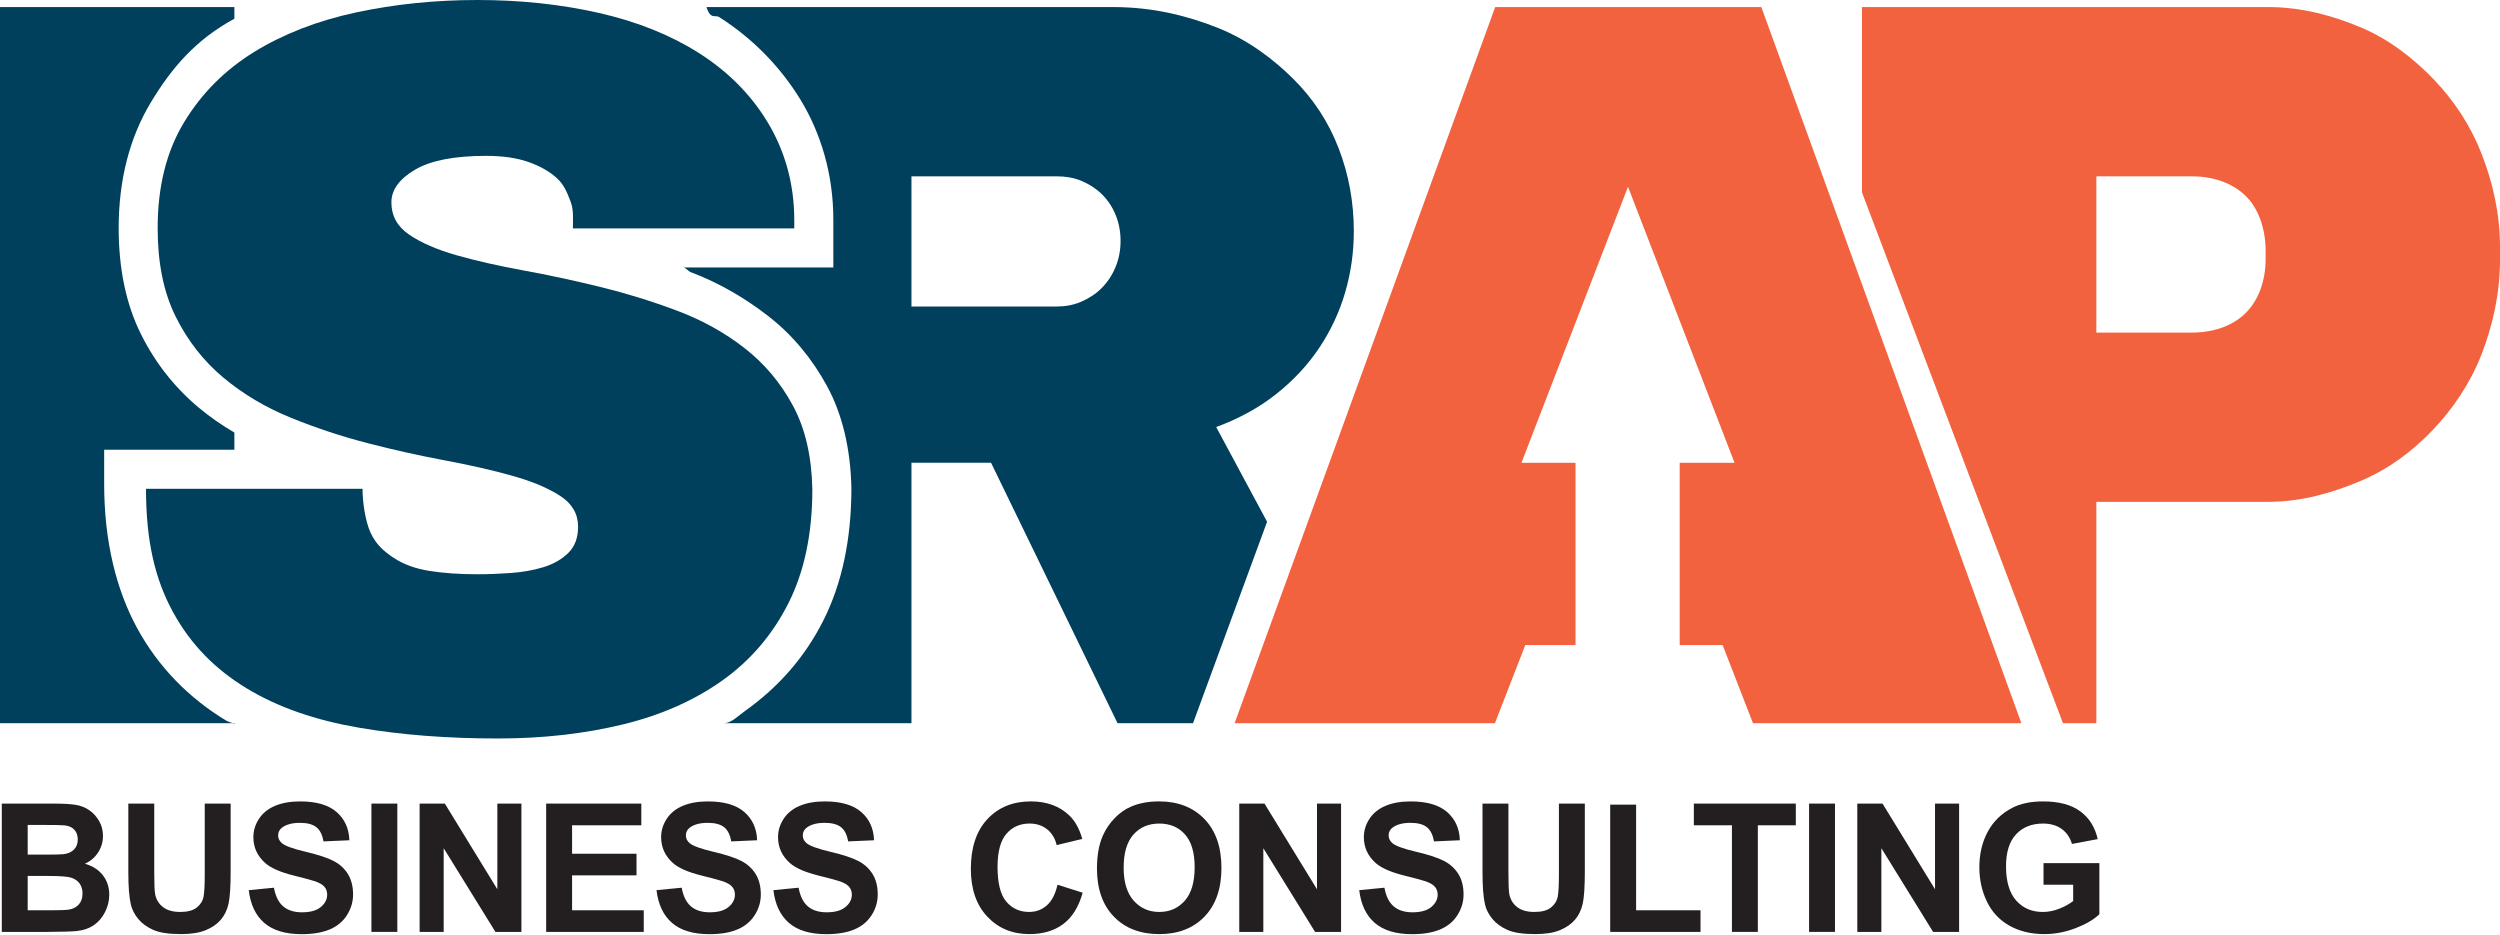
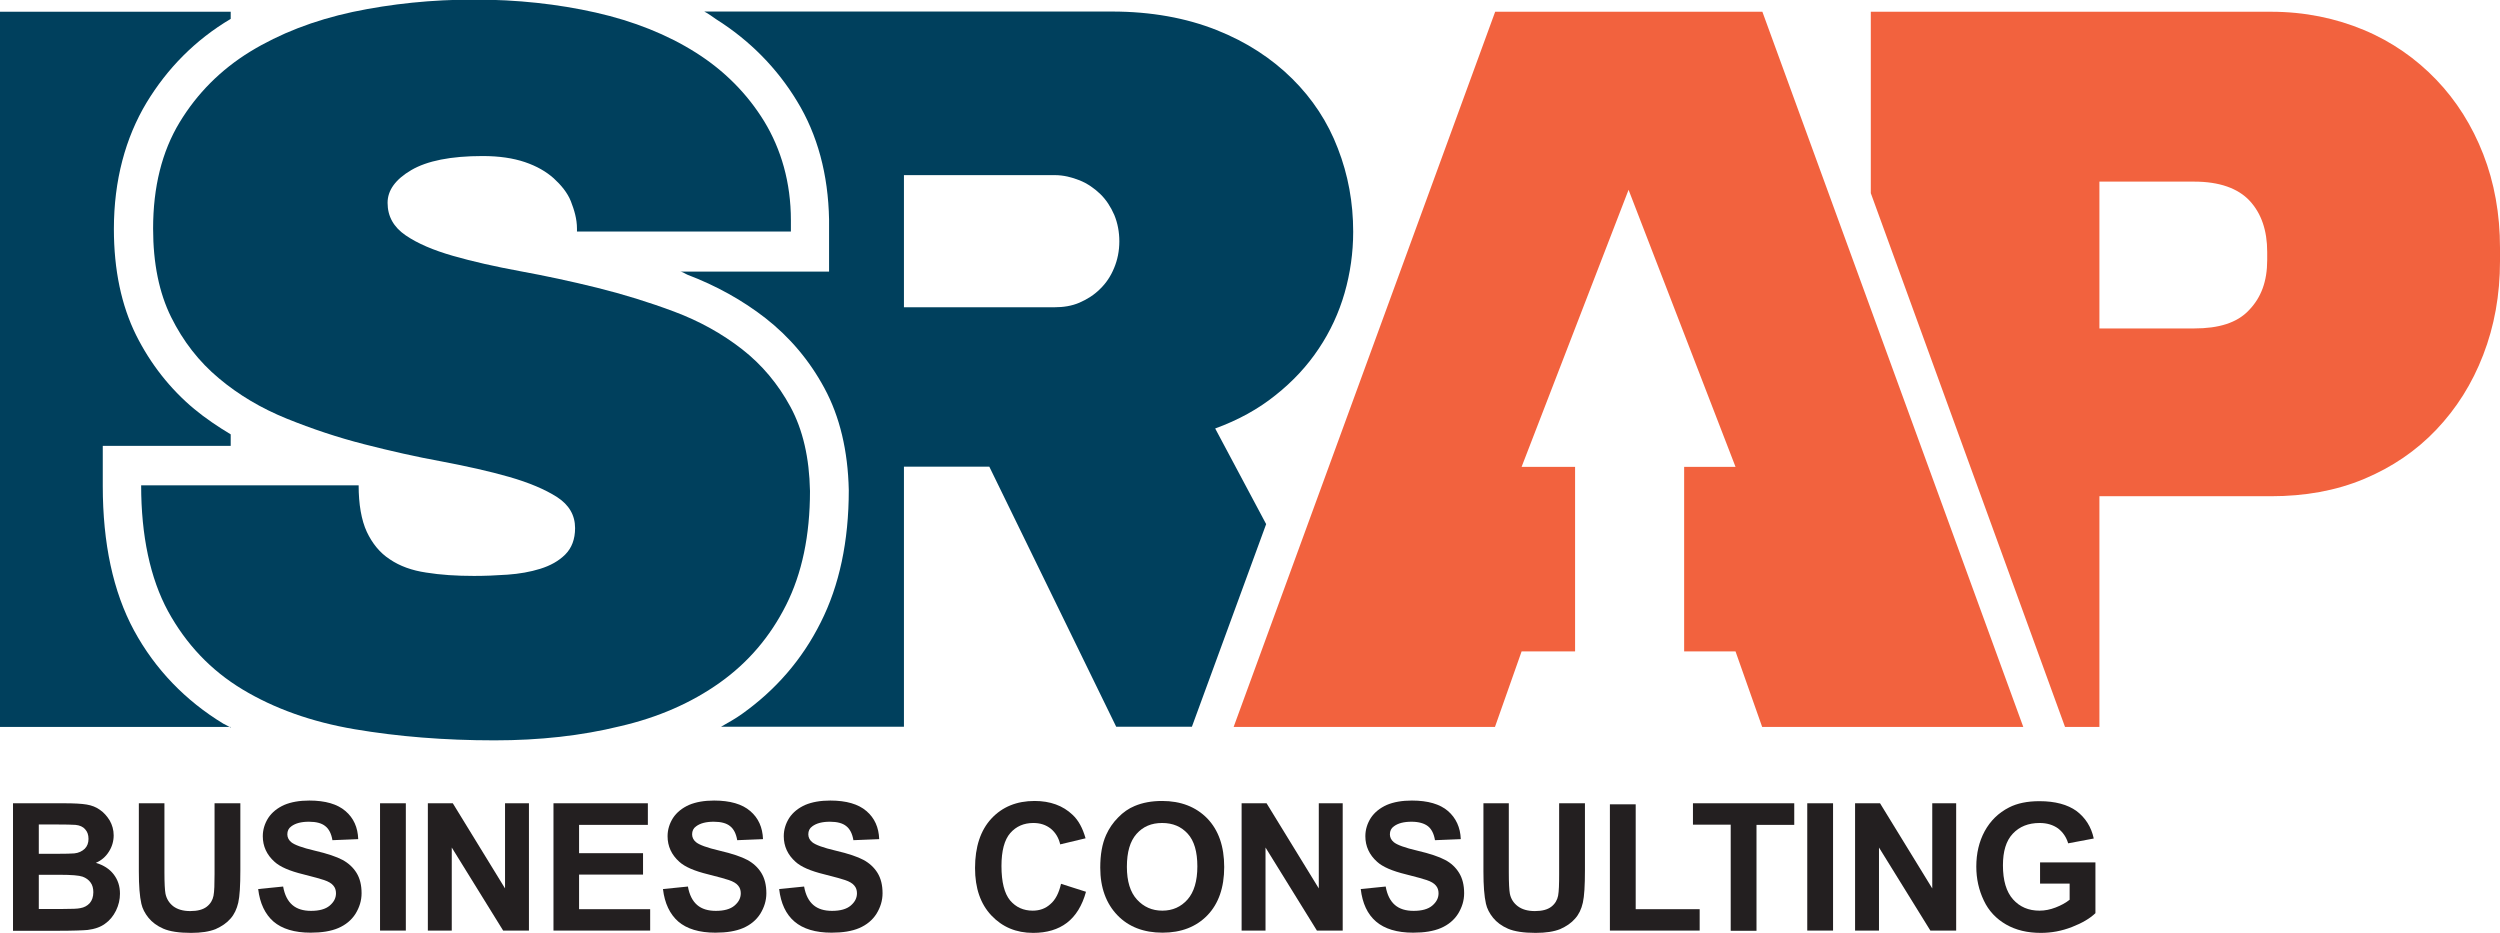
- <svg xmlns="http://www.w3.org/2000/svg" version="1.1" id="Layer_1" x="0px" y="0px" viewBox="0 0 192 71.745" style="enable-background:new 0 0 192 71.745;" xml:space="preserve">
+ <svg xmlns="http://www.w3.org/2000/svg" version="1.1" id="Layer_1" x="0px" y="0px" viewBox="0 0 1192 444.8" style="enable-background:new 0 0 1192 444.8;" xml:space="preserve">
+   <style type="text/css">
+ 	.st0{fill:#F2623E;}
+ 	.st1{fill:#00405D;}
+ 	.st2{fill:#231F20;}
+ </style>
  <g>
    <g>
-       <path style="fill:#231F20;" d="M0.138,61.716h3.939c0.78,0,1.361,0.032,1.745,0.097c0.383,0.065,0.726,0.201,1.028,0.407    c0.303,0.206,0.555,0.481,0.756,0.824s0.303,0.727,0.303,1.153c0,0.461-0.125,0.885-0.374,1.271    c-0.249,0.385-0.586,0.674-1.012,0.867c0.601,0.175,1.063,0.473,1.385,0.894c0.322,0.421,0.484,0.917,0.484,1.486    c0,0.448-0.104,0.884-0.313,1.308c-0.208,0.423-0.493,0.762-0.854,1.015c-0.361,0.253-0.806,0.409-1.334,0.467    c-0.332,0.036-1.131,0.059-2.4,0.067H0.138V61.716z M2.127,63.356v2.279h1.304c0.775,0,1.257-0.011,1.445-0.034    c0.341-0.04,0.608-0.158,0.804-0.353c0.195-0.195,0.292-0.452,0.292-0.77c0-0.305-0.084-0.552-0.252-0.743    s-0.418-0.306-0.75-0.346c-0.197-0.022-0.764-0.034-1.701-0.034H2.127z M2.127,67.275v2.635H3.97c0.717,0,1.172-0.02,1.365-0.061    c0.295-0.054,0.537-0.185,0.723-0.393c0.186-0.208,0.279-0.487,0.279-0.837c0-0.296-0.072-0.547-0.215-0.753    c-0.143-0.206-0.351-0.356-0.622-0.45c-0.271-0.094-0.859-0.142-1.765-0.142H2.127z" />
-       <path style="fill:#231F20;" d="M9.856,61.716h1.99v5.337c0,0.847,0.024,1.396,0.074,1.647c0.085,0.403,0.288,0.727,0.608,0.972    c0.321,0.244,0.759,0.366,1.314,0.366c0.565,0,0.99-0.115,1.277-0.346c0.287-0.231,0.459-0.514,0.518-0.851    c0.058-0.336,0.087-0.894,0.087-1.674v-5.452h1.99v5.176c0,1.183-0.054,2.019-0.161,2.507c-0.107,0.489-0.306,0.901-0.595,1.237    c-0.289,0.336-0.675,0.604-1.16,0.804c-0.484,0.199-1.116,0.299-1.896,0.299c-0.941,0-1.655-0.108-2.141-0.326    c-0.486-0.217-0.871-0.5-1.153-0.847s-0.468-0.711-0.558-1.093c-0.13-0.564-0.195-1.398-0.195-2.5V61.716z" />
-       <path style="fill:#231F20;" d="M19.104,68.364l1.936-0.188c0.116,0.65,0.353,1.127,0.709,1.432    c0.356,0.305,0.837,0.457,1.442,0.457c0.641,0,1.124-0.135,1.448-0.407c0.325-0.271,0.488-0.588,0.488-0.951    c0-0.233-0.068-0.431-0.205-0.595s-0.375-0.306-0.716-0.427c-0.233-0.081-0.764-0.224-1.593-0.43    c-1.067-0.264-1.815-0.589-2.246-0.975c-0.605-0.542-0.908-1.204-0.908-1.983c0-0.501,0.143-0.971,0.427-1.408    c0.284-0.437,0.694-0.77,1.23-0.998c0.536-0.229,1.182-0.343,1.939-0.343c1.237,0,2.168,0.271,2.793,0.813    c0.625,0.542,0.953,1.266,0.985,2.171l-1.99,0.087c-0.085-0.506-0.268-0.871-0.548-1.092c-0.28-0.222-0.7-0.333-1.26-0.333    c-0.578,0-1.031,0.119-1.358,0.356c-0.211,0.152-0.316,0.356-0.316,0.612c0,0.233,0.099,0.433,0.296,0.598    c0.25,0.211,0.86,0.43,1.828,0.659c0.968,0.229,1.684,0.465,2.148,0.709s0.827,0.578,1.089,1.001    c0.262,0.424,0.394,0.947,0.394,1.57c0,0.565-0.157,1.094-0.471,1.586c-0.313,0.493-0.757,0.859-1.331,1.099    s-1.289,0.36-2.145,0.36c-1.246,0-2.203-0.288-2.871-0.864C19.632,70.306,19.233,69.466,19.104,68.364z" />
-       <path style="fill:#231F20;" d="M28.525,71.57v-9.855h1.99v9.855H28.525z" />
-       <path style="fill:#231F20;" d="M32.227,71.57v-9.855h1.936l4.033,6.581v-6.581h1.849v9.855h-1.997l-3.973-6.427v6.427H32.227z" />
-       <path style="fill:#231F20;" d="M41.945,71.57v-9.855h7.308v1.667h-5.317v2.185h4.948v1.661h-4.948v2.682h5.505v1.661H41.945z" />
-       <path style="fill:#231F20;" d="M50.419,68.364l1.936-0.188c0.116,0.65,0.353,1.127,0.709,1.432    c0.356,0.305,0.837,0.457,1.442,0.457c0.641,0,1.124-0.135,1.448-0.407c0.325-0.271,0.488-0.588,0.488-0.951    c0-0.233-0.068-0.431-0.205-0.595s-0.375-0.306-0.716-0.427c-0.233-0.081-0.764-0.224-1.593-0.43    c-1.067-0.264-1.815-0.589-2.246-0.975c-0.605-0.542-0.908-1.204-0.908-1.983c0-0.501,0.143-0.971,0.427-1.408    c0.284-0.437,0.694-0.77,1.23-0.998c0.536-0.229,1.182-0.343,1.939-0.343c1.237,0,2.168,0.271,2.793,0.813    c0.625,0.542,0.953,1.266,0.985,2.171l-1.99,0.087c-0.085-0.506-0.268-0.871-0.548-1.092c-0.28-0.222-0.7-0.333-1.26-0.333    c-0.578,0-1.031,0.119-1.358,0.356c-0.211,0.152-0.316,0.356-0.316,0.612c0,0.233,0.099,0.433,0.296,0.598    c0.25,0.211,0.86,0.43,1.828,0.659c0.968,0.229,1.684,0.465,2.148,0.709s0.827,0.578,1.089,1.001    c0.262,0.424,0.394,0.947,0.394,1.57c0,0.565-0.157,1.094-0.471,1.586c-0.313,0.493-0.757,0.859-1.331,1.099    s-1.289,0.36-2.145,0.36c-1.246,0-2.203-0.288-2.871-0.864C50.948,70.306,50.549,69.466,50.419,68.364z" />
-       <path style="fill:#231F20;" d="M59.398,68.364l1.936-0.188c0.116,0.65,0.353,1.127,0.709,1.432    c0.356,0.305,0.837,0.457,1.442,0.457c0.641,0,1.124-0.135,1.448-0.407c0.325-0.271,0.488-0.588,0.488-0.951    c0-0.233-0.068-0.431-0.205-0.595s-0.375-0.306-0.716-0.427c-0.233-0.081-0.764-0.224-1.593-0.43    c-1.067-0.264-1.815-0.589-2.246-0.975c-0.605-0.542-0.908-1.204-0.908-1.983c0-0.501,0.143-0.971,0.427-1.408    c0.284-0.437,0.694-0.77,1.23-0.998c0.536-0.229,1.182-0.343,1.939-0.343c1.237,0,2.168,0.271,2.793,0.813    c0.625,0.542,0.953,1.266,0.985,2.171l-1.99,0.087c-0.085-0.506-0.268-0.871-0.548-1.092c-0.28-0.222-0.7-0.333-1.26-0.333    c-0.578,0-1.031,0.119-1.358,0.356c-0.211,0.152-0.316,0.356-0.316,0.612c0,0.233,0.099,0.433,0.296,0.598    c0.25,0.211,0.86,0.43,1.828,0.659c0.968,0.229,1.684,0.465,2.148,0.709s0.827,0.578,1.089,1.001    c0.262,0.424,0.394,0.947,0.394,1.57c0,0.565-0.157,1.094-0.471,1.586c-0.313,0.493-0.757,0.859-1.331,1.099    s-1.289,0.36-2.145,0.36c-1.246,0-2.203-0.288-2.871-0.864C59.927,70.306,59.528,69.466,59.398,68.364z" />
-       <path style="fill:#231F20;" d="M81.217,67.947l1.93,0.612c-0.296,1.076-0.788,1.875-1.476,2.396    c-0.688,0.522-1.561,0.783-2.619,0.783c-1.309,0-2.384-0.447-3.227-1.341c-0.843-0.895-1.264-2.117-1.264-3.667    c0-1.64,0.424-2.914,1.271-3.822c0.847-0.907,1.96-1.361,3.341-1.361c1.206,0,2.185,0.356,2.938,1.069    c0.448,0.421,0.784,1.026,1.008,1.815l-1.97,0.47c-0.117-0.511-0.36-0.914-0.729-1.21c-0.37-0.295-0.819-0.443-1.348-0.443    c-0.731,0-1.324,0.262-1.778,0.786c-0.455,0.524-0.682,1.374-0.682,2.548c0,1.246,0.224,2.133,0.672,2.662    c0.448,0.529,1.031,0.793,1.748,0.793c0.529,0,0.984-0.168,1.365-0.504C80.778,69.197,81.052,68.669,81.217,67.947z" />
-       <path style="fill:#231F20;" d="M84.247,66.703c0-1.004,0.15-1.846,0.451-2.527c0.224-0.502,0.53-0.953,0.917-1.352    s0.813-0.694,1.274-0.887c0.614-0.26,1.322-0.39,2.125-0.39c1.452,0,2.614,0.451,3.485,1.352s1.308,2.153,1.308,3.758    c0,1.591-0.433,2.836-1.297,3.734c-0.865,0.898-2.021,1.348-3.469,1.348c-1.466,0-2.631-0.447-3.496-1.341    C84.679,69.503,84.247,68.272,84.247,66.703z M86.297,66.636c0,1.116,0.258,1.962,0.773,2.538    c0.515,0.576,1.169,0.864,1.963,0.864c0.793,0,1.444-0.286,1.953-0.857c0.509-0.572,0.763-1.429,0.763-2.572    c0-1.129-0.248-1.972-0.743-2.527c-0.496-0.556-1.153-0.833-1.973-0.833s-1.481,0.281-1.983,0.843    C86.548,64.654,86.297,65.503,86.297,66.636z" />
-       <path style="fill:#231F20;" d="M95.175,71.57v-9.855h1.937l4.033,6.581v-6.581h1.849v9.855h-1.997l-3.973-6.427v6.427H95.175z" />
-       <path style="fill:#231F20;" d="M104.389,68.364l1.936-0.188c0.116,0.65,0.354,1.127,0.709,1.432    c0.356,0.305,0.837,0.457,1.442,0.457c0.641,0,1.124-0.135,1.448-0.407c0.325-0.271,0.488-0.588,0.488-0.951    c0-0.233-0.068-0.431-0.205-0.595s-0.376-0.306-0.717-0.427c-0.232-0.081-0.764-0.224-1.593-0.43    c-1.066-0.264-1.815-0.589-2.245-0.975c-0.605-0.542-0.908-1.204-0.908-1.983c0-0.501,0.143-0.971,0.428-1.408    c0.284-0.437,0.694-0.77,1.229-0.998c0.536-0.229,1.183-0.343,1.939-0.343c1.237,0,2.168,0.271,2.794,0.813    c0.625,0.542,0.953,1.266,0.984,2.171l-1.99,0.087c-0.085-0.506-0.268-0.871-0.548-1.092c-0.279-0.222-0.7-0.333-1.26-0.333    c-0.578,0-1.031,0.119-1.358,0.356c-0.211,0.152-0.315,0.356-0.315,0.612c0,0.233,0.099,0.433,0.296,0.598    c0.25,0.211,0.86,0.43,1.828,0.659c0.968,0.229,1.684,0.465,2.147,0.709s0.827,0.578,1.089,1.001    c0.263,0.424,0.394,0.947,0.394,1.57c0,0.565-0.157,1.094-0.471,1.586c-0.313,0.493-0.757,0.859-1.331,1.099    c-0.573,0.24-1.288,0.36-2.145,0.36c-1.246,0-2.202-0.288-2.87-0.864S104.519,69.466,104.389,68.364z" />
-       <path style="fill:#231F20;" d="M113.858,61.716h1.989v5.337c0,0.847,0.024,1.396,0.074,1.647c0.085,0.403,0.288,0.727,0.608,0.972    c0.32,0.244,0.759,0.366,1.314,0.366c0.564,0,0.99-0.115,1.277-0.346c0.286-0.231,0.459-0.514,0.518-0.851    c0.058-0.336,0.087-0.894,0.087-1.674v-5.452h1.99v5.176c0,1.183-0.054,2.019-0.161,2.507c-0.107,0.489-0.307,0.901-0.596,1.237    c-0.289,0.336-0.675,0.604-1.159,0.804c-0.484,0.199-1.116,0.299-1.896,0.299c-0.941,0-1.655-0.108-2.142-0.326    c-0.486-0.217-0.87-0.5-1.152-0.847s-0.469-0.711-0.559-1.093c-0.13-0.564-0.194-1.398-0.194-2.5V61.716z" />
-       <path style="fill:#231F20;" d="M123.663,71.57v-9.774h1.99v8.114h4.947v1.661H123.663z" />
-       <path style="fill:#231F20;" d="M133.012,71.57v-8.188h-2.924v-1.667h7.831v1.667h-2.917v8.188H133.012z" />
-       <path style="fill:#231F20;" d="M138.937,71.57v-9.855h1.99v9.855H138.937z" />
-       <path style="fill:#231F20;" d="M142.64,71.57v-9.855h1.937l4.033,6.581v-6.581h1.849v9.855h-1.997l-3.973-6.427v6.427H142.64z" />
-       <path style="fill:#231F20;" d="M156.942,67.947v-1.66h4.289v3.926c-0.417,0.403-1.021,0.759-1.813,1.065    c-0.791,0.307-1.592,0.46-2.403,0.46c-1.03,0-1.929-0.216-2.695-0.648c-0.767-0.433-1.342-1.051-1.728-1.855    c-0.386-0.805-0.578-1.68-0.578-2.625c0-1.026,0.215-1.938,0.646-2.736c0.43-0.798,1.06-1.409,1.889-1.835    c0.632-0.327,1.419-0.491,2.359-0.491c1.224,0,2.18,0.257,2.867,0.77c0.688,0.513,1.131,1.222,1.328,2.127l-1.977,0.37    c-0.139-0.484-0.4-0.866-0.783-1.146c-0.383-0.28-0.861-0.42-1.436-0.42c-0.869,0-1.561,0.275-2.073,0.827    c-0.514,0.551-0.771,1.369-0.771,2.454c0,1.17,0.261,2.047,0.78,2.632c0.52,0.585,1.201,0.877,2.044,0.877    c0.416,0,0.834-0.082,1.253-0.246c0.42-0.163,0.779-0.362,1.079-0.595v-1.25H156.942z" />
+       <path class="st0" d="M1184,73.5c-5.3-13.6-12.8-25.5-22.4-35.5c-9.6-10-21.1-18.1-34.5-23.7c-13.4-5.6-28.2-8.7-44.3-8.7H892v86.5    l92.6,254.5h16.4v-110h81.8c16.1,0,30.9-2.6,44.3-8.2c13.4-5.6,24.9-13.4,34.5-23.5c9.6-10.1,17.1-21.9,22.4-35.7    c5.3-13.7,8-28.6,8-44.7v-6.3C1192,102,1189.3,87.1,1184,73.5z M1081,124c0,10.2-2.9,17.9-8.7,23.9c-5.7,6.1-14.5,8.7-26.1,8.7    H1001v-70h45.3c11.9,0,20.8,3.2,26.3,9.1c5.6,6,8.4,14.2,8.4,24.4V124z" />
+       <path class="st1" d="M579.4,204.3c11-4,20.6-9.3,28.8-15.9c8.2-6.5,15.1-13.9,20.6-22.2c5.5-8.2,9.6-17.1,12.3-26.5    c2.7-9.4,4.1-19.2,4.1-29.2c0-13.9-2.4-27.1-7.3-39.7c-4.8-12.6-12.1-23.7-21.8-33.3c-9.7-9.6-21.7-17.5-36.1-23.2    c-14.4-5.7-31-8.8-49.9-8.8H335.8c2,1,3.9,2.5,5.7,3.7c16,10.1,29,23.3,38.5,39c9.8,16,14.9,35,15.3,56.5l0,24.8h-71.1    c1.2,0,2.4,1,3.6,1.5c13.7,5.2,26.3,12.2,37.2,20.7c11.5,9,21,20.2,28.1,33.4c7.3,13.5,11.2,29.8,11.6,48.6    c0,24.4-4.5,45.5-13.4,63.1c-8.9,17.8-21.5,32.2-37.5,43.6c-3.2,2.3-6.5,4.1-10,6.1H431v-124h40.7l60.5,124h36.1l35.4-96.6    L579.4,204.3z M531.2,127.8c-1.6,3.9-3.8,7.2-6.7,10c-2.8,2.8-6.1,4.9-9.8,6.5c-3.7,1.6-7.7,2.2-11.9,2.2H431v-63h71.9    c4.2,0,8.1,1,11.9,2.5c3.7,1.5,7,3.8,9.8,6.5c2.8,2.7,5,6.1,6.7,10c1.6,3.9,2.4,8.1,2.4,12.6C533.7,119.7,532.8,124,531.2,127.8z" />
+       <path class="st1" d="M63.9,300.6C53.9,282.1,49,259,49,231.7v-19.1h61v-5.5c-6-3.6-12.1-7.7-17.4-12.1    c-11.4-9.5-20.8-21.4-27.7-35.2c-7-14.1-10.6-31.1-10.6-50.6c0-23.2,5.5-43.5,15.6-60.3C79.8,32.6,93,19.1,110,9V5.6H0v341h110    v0.3c-1-0.6-2.5-1.3-3.6-1.9C88.5,334.1,74,319.2,63.9,300.6z" />
+       <path class="st1" d="M343.2,325.5c13.5-9.6,24-21.9,31.6-37c7.6-15.1,11.4-33.2,11.4-54.4c-0.3-15.8-3.4-29.2-9.3-40.1    c-5.9-10.9-13.6-20.1-23.1-27.5c-9.5-7.4-20.3-13.4-32.3-17.9c-12-4.5-24.3-8.3-36.8-11.4c-12.5-3.1-24.7-5.7-36.7-7.9    c-11.9-2.2-22.6-4.6-32-7.3c-9.4-2.7-16.9-5.9-22.6-9.8c-5.7-3.9-8.6-9-8.6-15.5c0-6,3.8-11.2,11.3-15.6c7.5-4.4,18.8-6.7,34-6.7    c7.9,0,14.6,1,20.2,2.9c5.6,1.9,10.1,4.5,13.7,7.7c3.5,3.2,6.6,6.9,8.2,11c1.6,4.1,2.9,8.4,2.9,13v1.4h102v-5.3    c0-18.2-4.7-34-12.7-47.2c-8.1-13.2-19-24.2-32.6-32.8c-13.6-8.6-29.6-15-47.7-19.1c-18.2-4.1-37.5-6.2-58-6.2    c-20.2,0-39.5,2-58,5.9c-18.5,4-34.7,10.3-48.8,18.9c-14,8.6-25.3,19.9-33.7,33.8c-8.4,13.9-12.6,30.8-12.6,50.6    c0,16.6,2.9,30.7,8.6,42.2c5.7,11.5,13.3,21.3,22.8,29.2c9.4,7.9,20.2,14.3,32.3,19.2c12.1,4.9,24.4,9,36.9,12.2    c12.5,3.2,24.8,6,36.9,8.2c12.1,2.3,22.9,4.7,32.3,7.4c9.4,2.7,17,5.9,22.8,9.6c5.7,3.7,8.6,8.6,8.6,14.8c0,5.3-1.6,9.5-4.7,12.6    c-3.1,3.1-7.1,5.3-11.9,6.8c-4.8,1.5-10,2.4-15.6,2.8c-5.7,0.4-11,0.6-16,0.6c-8.4,0-16-0.5-22.8-1.6c-6.8-1-12.6-3.1-17.3-6.3    c-4.8-3.1-8.4-7.6-11-13.1c-2.6-5.6-3.9-13.2-3.9-22.2H67.3c0,24,4.3,44.3,12.8,60c8.6,15.7,20.4,28.2,35.5,37.3    c15.1,9.1,32.9,15.5,53.5,19c20.6,3.5,42.8,5.3,66.7,5.3c21.5,0,41.4-2.2,59.7-6.7C313.8,342.1,329.7,335.1,343.2,325.5z" />
+       <polygon class="st0" points="840.3,5.6 712.9,5.6 588.2,346.6 655.2,346.6 712.8,346.6 725.5,310.6 751,310.6 751,222.6     725.5,222.6 776.5,90.5 827.5,222.6 803,222.6 803,310.6 827.5,310.6 840.2,346.6 891.5,346.6 964.7,346.6   " />
    </g>
-     <path style="fill:#F2623E;" d="M190.578,11.793c-0.856-2.188-2.124-4.086-3.665-5.692c-1.542-1.606-3.422-3.077-5.572-3.984   c-2.15-0.906-4.556-1.575-7.146-1.575H143v14.232l15.436,40.768H161v-17h13.195c2.59,0,4.961-0.703,7.111-1.61   c2.15-0.907,3.995-2.294,5.537-3.914c1.541-1.618,2.88-3.592,3.735-5.794c0.855-2.202,1.422-4.66,1.422-7.251v-1.01   C192,16.372,191.433,13.982,190.578,11.793z M174,19.895c0,1.632-0.518,3.076-1.437,4.047c-0.92,0.972-2.371,1.6-4.235,1.6H161v-12   h7.328c1.916,0,3.381,0.684,4.273,1.642c0.894,0.959,1.399,2.458,1.399,4.09V19.895z" />
-     <path style="fill:#00405D;" d="M93.403,32.796c1.762-0.647,3.303-1.496,4.625-2.545c1.322-1.049,2.422-2.234,3.303-3.555   c0.88-1.321,1.54-2.74,1.982-4.255c0.44-1.515,0.66-3.076,0.66-4.682c0-2.228-0.387-4.352-1.166-6.372   c-0.777-2.021-1.941-3.802-3.497-5.343c-1.554-1.541-3.483-2.987-5.789-3.907c-2.306-0.919-4.974-1.594-8.005-1.594h-31.26   c0.325,1,0.663,0.572,0.975,0.769c2.572,1.629,4.716,3.836,6.247,6.346C63.047,10.232,64,13.396,64,16.849v3.692H52.467   c0.194,0,0.388,0.289,0.582,0.361c2.205,0.829,4.215,2.018,5.977,3.392c1.849,1.441,3.365,3.278,4.505,5.385   c1.17,2.165,1.795,4.806,1.856,7.815c0,3.91-0.721,7.308-2.145,10.141c-1.434,2.852-3.456,5.136-6.011,6.956   c-0.518,0.369-1.067,0.949-1.625,0.949H70v-20h6.112l9.714,20h5.799l5.687-15.469L93.403,32.796z M85.67,20.517   c-0.258,0.622-0.615,1.159-1.067,1.612c-0.454,0.453-0.979,0.788-1.574,1.046c-0.597,0.259-1.231,0.366-1.905,0.366H70v-10h11.124   c0.674,0,1.308,0.094,1.905,0.34c0.595,0.246,1.12,0.575,1.574,1.015c0.452,0.441,0.809,0.964,1.067,1.586s0.389,1.292,0.389,2.017   C86.06,19.225,85.929,19.895,85.67,20.517z" />
-     <path style="fill:#00405D;" d="M10.53,48.237C8.922,45.279,8,41.561,8,37.187v-2.645h10V33.22c-1-0.582-1.912-1.223-2.759-1.933   c-1.829-1.531-3.328-3.431-4.428-5.648c-1.123-2.261-1.699-4.991-1.699-8.114c0-3.727,0.85-6.981,2.478-9.674   C13.179,5.227,15,3.069,18,1.437V0.542H0v55h18v0.096c0-0.098-0.442-0.181-0.611-0.283C14.517,53.621,12.155,51.226,10.53,48.237z" />
-     <path style="fill:#00405D;" d="M62.388,37.575c-0.052-2.539-0.55-4.682-1.496-6.431c-0.946-1.749-2.183-3.219-3.711-4.41   c-1.529-1.192-3.258-2.15-5.188-2.875c-1.93-0.725-3.899-1.334-5.906-1.826c-2.008-0.492-3.97-0.913-5.887-1.263   c-1.917-0.35-3.627-0.738-5.129-1.165c-1.503-0.428-2.714-0.952-3.633-1.574c-0.92-0.621-1.379-1.45-1.379-2.487   c0-0.958,0.602-1.793,1.807-2.506c1.205-0.712,3.024-1.068,5.46-1.068c1.269,0,2.351,0.155,3.244,0.466   c0.894,0.311,1.625,0.725,2.195,1.244c0.57,0.519,0.786,1.107,1.045,1.768C44.069,16.106,44,16.8,44,17.525v0.017h17v-0.639   c0-2.927-0.789-5.453-2.084-7.577c-1.295-2.124-3.069-3.879-5.258-5.265c-2.189-1.385-4.756-2.409-7.671-3.07   C43.073,0.33,39.962,0,36.672,0c-3.238,0-6.344,0.317-9.31,0.952c-2.966,0.635-5.578,1.646-7.831,3.031   c-2.254,1.386-4.055,3.193-5.402,5.421c-1.347,2.228-2.021,4.935-2.021,8.121c0,2.668,0.459,4.929,1.379,6.781   c0.919,1.852,2.137,3.413,3.653,4.682c1.515,1.27,3.244,2.299,5.187,3.089c1.943,0.791,3.918,1.444,5.925,1.962   c2.007,0.518,3.983,0.958,5.926,1.321c1.943,0.363,3.672,0.758,5.187,1.186c1.515,0.427,2.733,0.939,3.653,1.535   c0.919,0.596,1.379,1.386,1.379,2.37c0,0.855-0.252,1.529-0.758,2.02c-0.505,0.492-1.14,0.855-1.904,1.088   c-0.764,0.233-1.6,0.382-2.506,0.447c-0.907,0.065-1.762,0.097-2.565,0.097c-1.347,0-2.565-0.084-3.652-0.252   c-1.088-0.169-2.015-0.505-2.779-1.01c-0.764-0.505-1.354-1.027-1.768-1.921c-0.415-0.894-0.622-2.378-0.622-3.378H11.213   c0,4,0.686,6.914,2.06,9.44c1.373,2.526,3.27,4.432,5.692,5.895c2.422,1.464,5.284,2.437,8.588,3.007   c3.303,0.569,6.871,0.832,10.705,0.832c3.445,0,6.638-0.367,9.578-1.08c2.94-0.712,5.492-1.845,7.655-3.386   c2.163-1.541,3.853-3.525,5.071-5.948C61.779,43.879,62.388,40.969,62.388,37.575z" />
-     <polygon style="fill:#F2623E;" points="135.269,0.542 114.83,0.542 94.818,55.542 105.567,55.542 114.81,55.542 117.142,49.542    121,49.542 121,35.542 116.847,35.542 125.03,14.343 133.213,35.542 129,35.542 129,49.542 132.298,49.542 134.629,55.542    143.497,55.542 155.242,55.542  " />
+     <g>
+       <g>
+         <path class="st2" d="M6.2,383h24.3c4.8,0,8.4,0.2,10.8,0.6s4.5,1.2,6.3,2.5c1.9,1.3,3.4,3,4.7,5.1c1.2,2.1,1.9,4.5,1.9,7.1     c0,2.8-0.8,5.5-2.3,7.8c-1.5,2.4-3.6,4.2-6.2,5.3c3.7,1.1,6.5,2.9,8.5,5.5s3,5.6,3,9.2c0,2.8-0.6,5.4-1.9,8.1     c-1.3,2.6-3,4.7-5.3,6.3c-2.2,1.6-5,2.5-8.2,2.9c-2,0.2-7,0.4-14.8,0.4H6.2V383z M18.5,393.1v14h8c4.8,0,7.7-0.1,8.9-0.2     c2.1-0.2,3.7-1,5-2.2c1.2-1.2,1.8-2.8,1.8-4.7c0-1.9-0.5-3.4-1.6-4.6c-1-1.2-2.6-1.9-4.6-2.1c-1.2-0.1-4.7-0.2-10.5-0.2H18.5z      M18.5,417.2v16.2h11.4c4.4,0,7.2-0.1,8.4-0.4c1.8-0.3,3.3-1.1,4.5-2.4c1.1-1.3,1.7-3,1.7-5.2c0-1.8-0.4-3.4-1.3-4.6     c-0.9-1.3-2.2-2.2-3.8-2.8c-1.7-0.6-5.3-0.9-10.9-0.9H18.5z" />
+         <path class="st2" d="M66.1,383h12.3v32.9c0,5.2,0.2,8.6,0.5,10.2c0.5,2.5,1.8,4.5,3.7,6c2,1.5,4.7,2.3,8.1,2.3     c3.5,0,6.1-0.7,7.9-2.1c1.8-1.4,2.8-3.2,3.2-5.2c0.4-2.1,0.5-5.5,0.5-10.3V383h12.3v31.9c0,7.3-0.3,12.4-1,15.5     c-0.7,3-1.9,5.6-3.7,7.6c-1.8,2.1-4.2,3.7-7.1,5c-3,1.2-6.9,1.8-11.7,1.8c-5.8,0-10.2-0.7-13.2-2s-5.4-3.1-7.1-5.2     s-2.9-4.4-3.4-6.7c-0.8-3.5-1.2-8.6-1.2-15.4V383z" />
+         <path class="st2" d="M123.1,423.9l11.9-1.2c0.7,4,2.2,6.9,4.4,8.8c2.2,1.9,5.2,2.8,8.9,2.8c3.9,0,6.9-0.8,8.9-2.5     c2-1.7,3-3.6,3-5.9c0-1.4-0.4-2.7-1.3-3.7c-0.8-1-2.3-1.9-4.4-2.6c-1.4-0.5-4.7-1.4-9.8-2.7c-6.6-1.6-11.2-3.6-13.8-6     c-3.7-3.3-5.6-7.4-5.6-12.2c0-3.1,0.9-6,2.6-8.7c1.8-2.7,4.3-4.7,7.6-6.2c3.3-1.4,7.3-2.1,12-2.1c7.6,0,13.4,1.7,17.2,5     c3.9,3.3,5.9,7.8,6.1,13.4l-12.3,0.5c-0.5-3.1-1.7-5.4-3.4-6.7c-1.7-1.4-4.3-2.1-7.8-2.1c-3.6,0-6.4,0.7-8.4,2.2     c-1.3,0.9-1.9,2.2-1.9,3.8c0,1.4,0.6,2.7,1.8,3.7c1.5,1.3,5.3,2.7,11.3,4.1c6,1.4,10.4,2.9,13.2,4.4s5.1,3.6,6.7,6.2     c1.6,2.6,2.4,5.8,2.4,9.7c0,3.5-1,6.7-2.9,9.8c-1.9,3-4.7,5.3-8.2,6.8c-3.5,1.5-7.9,2.2-13.2,2.2c-7.7,0-13.6-1.8-17.7-5.3     C126.4,435.9,123.9,430.7,123.1,423.9z" />
+         <path class="st2" d="M181.2,443.7V383h12.3v60.7H181.2z" />
+         <path class="st2" d="M204,443.7V383h11.9l24.9,40.6V383h11.4v60.7h-12.3l-24.5-39.6v39.6H204z" />
+         <path class="st2" d="M263.9,443.7V383h45v10.3h-32.8v13.5h30.5v10.2h-30.5v16.5h33.9v10.2H263.9z" />
+         <path class="st2" d="M316.1,423.9l11.9-1.2c0.7,4,2.2,6.9,4.4,8.8c2.2,1.9,5.2,2.8,8.9,2.8c3.9,0,6.9-0.8,8.9-2.5     c2-1.7,3-3.6,3-5.9c0-1.4-0.4-2.7-1.3-3.7c-0.8-1-2.3-1.9-4.4-2.6c-1.4-0.5-4.7-1.4-9.8-2.7c-6.6-1.6-11.2-3.6-13.8-6     c-3.7-3.3-5.6-7.4-5.6-12.2c0-3.1,0.9-6,2.6-8.7c1.8-2.7,4.3-4.7,7.6-6.2c3.3-1.4,7.3-2.1,12-2.1c7.6,0,13.4,1.7,17.2,5     c3.9,3.3,5.9,7.8,6.1,13.4l-12.3,0.5c-0.5-3.1-1.7-5.4-3.4-6.7c-1.7-1.4-4.3-2.1-7.8-2.1c-3.6,0-6.4,0.7-8.4,2.2     c-1.3,0.9-1.9,2.2-1.9,3.8c0,1.4,0.6,2.7,1.8,3.7c1.5,1.3,5.3,2.7,11.3,4.1c6,1.4,10.4,2.9,13.2,4.4s5.1,3.6,6.7,6.2     c1.6,2.6,2.4,5.8,2.4,9.7c0,3.5-1,6.7-2.9,9.8c-1.9,3-4.7,5.3-8.2,6.8c-3.5,1.5-7.9,2.2-13.2,2.2c-7.7,0-13.6-1.8-17.7-5.3     C319.4,435.9,316.9,430.7,316.1,423.9z" />
+         <path class="st2" d="M371.5,423.9l11.9-1.2c0.7,4,2.2,6.9,4.4,8.8c2.2,1.9,5.2,2.8,8.9,2.8c3.9,0,6.9-0.8,8.9-2.5     c2-1.7,3-3.6,3-5.9c0-1.4-0.4-2.7-1.3-3.7c-0.8-1-2.3-1.9-4.4-2.6c-1.4-0.5-4.7-1.4-9.8-2.7c-6.6-1.6-11.2-3.6-13.8-6     c-3.7-3.3-5.6-7.4-5.6-12.2c0-3.1,0.9-6,2.6-8.7c1.8-2.7,4.3-4.7,7.6-6.2c3.3-1.4,7.3-2.1,12-2.1c7.6,0,13.4,1.7,17.2,5     c3.9,3.3,5.9,7.8,6.1,13.4l-12.3,0.5c-0.5-3.1-1.7-5.4-3.4-6.7c-1.7-1.4-4.3-2.1-7.8-2.1c-3.6,0-6.4,0.7-8.4,2.2     c-1.3,0.9-1.9,2.2-1.9,3.8c0,1.4,0.6,2.7,1.8,3.7c1.5,1.3,5.3,2.7,11.3,4.1c6,1.4,10.4,2.9,13.2,4.4s5.1,3.6,6.7,6.2     c1.6,2.6,2.4,5.8,2.4,9.7c0,3.5-1,6.7-2.9,9.8c-1.9,3-4.7,5.3-8.2,6.8c-3.5,1.5-7.9,2.2-13.2,2.2c-7.7,0-13.6-1.8-17.7-5.3     C374.7,435.9,372.3,430.7,371.5,423.9z" />
+         <path class="st2" d="M505.9,421.4l11.9,3.8c-1.8,6.6-4.9,11.6-9.1,14.8c-4.2,3.2-9.6,4.8-16.1,4.8c-8.1,0-14.7-2.8-19.9-8.3     c-5.2-5.5-7.8-13-7.8-22.6c0-10.1,2.6-18,7.8-23.6c5.2-5.6,12.1-8.4,20.6-8.4c7.4,0,13.5,2.2,18.1,6.6c2.8,2.6,4.8,6.3,6.2,11.2     l-12.1,2.9c-0.7-3.1-2.2-5.6-4.5-7.5c-2.3-1.8-5-2.7-8.3-2.7c-4.5,0-8.2,1.6-11,4.8c-2.8,3.2-4.2,8.5-4.2,15.7     c0,7.7,1.4,13.1,4.1,16.4c2.8,3.3,6.4,4.9,10.8,4.9c3.3,0,6.1-1,8.4-3.1C503.2,429.1,504.9,425.8,505.9,421.4z" />
+         <path class="st2" d="M524.6,413.7c0-6.2,0.9-11.4,2.8-15.6c1.4-3.1,3.3-5.9,5.7-8.3c2.4-2.5,5-4.3,7.9-5.5     c3.8-1.6,8.1-2.4,13.1-2.4c8.9,0,16.1,2.8,21.5,8.3c5.4,5.6,8.1,13.3,8.1,23.2c0,9.8-2.7,17.5-8,23c-5.3,5.5-12.5,8.3-21.4,8.3     c-9,0-16.2-2.8-21.5-8.3S524.6,423.4,524.6,413.7z M537.3,413.3c0,6.9,1.6,12.1,4.8,15.6c3.2,3.5,7.2,5.3,12.1,5.3     s8.9-1.8,12-5.3c3.1-3.5,4.7-8.8,4.7-15.8c0-7-1.5-12.2-4.6-15.6c-3.1-3.4-7.1-5.1-12.2-5.1c-5.1,0-9.1,1.7-12.2,5.2     C538.8,401.1,537.3,406.3,537.3,413.3z" />
+         <path class="st2" d="M592,443.7V383h11.9l24.9,40.6V383h11.4v60.7h-12.3l-24.5-39.6v39.6H592z" />
+         <path class="st2" d="M648.8,423.9l11.9-1.2c0.7,4,2.2,6.9,4.4,8.8c2.2,1.9,5.2,2.8,8.9,2.8c3.9,0,6.9-0.8,8.9-2.5     c2-1.7,3-3.6,3-5.9c0-1.4-0.4-2.7-1.3-3.7c-0.8-1-2.3-1.9-4.4-2.6c-1.4-0.5-4.7-1.4-9.8-2.7c-6.6-1.6-11.2-3.6-13.8-6     c-3.7-3.3-5.6-7.4-5.6-12.2c0-3.1,0.9-6,2.6-8.7c1.8-2.7,4.3-4.7,7.6-6.2c3.3-1.4,7.3-2.1,12-2.1c7.6,0,13.4,1.7,17.2,5     s5.9,7.8,6.1,13.4l-12.3,0.5c-0.5-3.1-1.7-5.4-3.4-6.7s-4.3-2.1-7.8-2.1c-3.6,0-6.4,0.7-8.4,2.2c-1.3,0.9-1.9,2.2-1.9,3.8     c0,1.4,0.6,2.7,1.8,3.7c1.5,1.3,5.3,2.7,11.3,4.1c6,1.4,10.4,2.9,13.2,4.4c2.9,1.5,5.1,3.6,6.7,6.2c1.6,2.6,2.4,5.8,2.4,9.7     c0,3.5-1,6.7-2.9,9.8c-1.9,3-4.7,5.3-8.2,6.8c-3.5,1.5-7.9,2.2-13.2,2.2c-7.7,0-13.6-1.8-17.7-5.3     C652,435.9,649.6,430.7,648.8,423.9z" />
+         <path class="st2" d="M707.1,383h12.3v32.9c0,5.2,0.2,8.6,0.5,10.2c0.5,2.5,1.8,4.5,3.8,6c2,1.5,4.7,2.3,8.1,2.3     c3.5,0,6.1-0.7,7.9-2.1c1.8-1.4,2.8-3.2,3.2-5.2c0.4-2.1,0.5-5.5,0.5-10.3V383h12.3v31.9c0,7.3-0.3,12.4-1,15.5s-1.9,5.6-3.7,7.6     c-1.8,2.1-4.2,3.7-7.1,5c-3,1.2-6.9,1.8-11.7,1.8c-5.8,0-10.2-0.7-13.2-2s-5.4-3.1-7.1-5.2s-2.9-4.4-3.4-6.7     c-0.8-3.5-1.2-8.6-1.2-15.4V383z" />
+         <path class="st2" d="M767.6,443.7v-60.2h12.3v50h30.5v10.2H767.6z" />
+         <path class="st2" d="M825.2,443.7v-50.5h-18V383h48.3v10.3h-18v50.5H825.2z" />
+         <path class="st2" d="M861.7,443.7V383H874v60.7H861.7z" />
+         <path class="st2" d="M884.5,443.7V383h11.9l24.9,40.6V383h11.4v60.7h-12.3l-24.5-39.6v39.6H884.5z" />
+         <path class="st2" d="M972.7,421.4v-10.2h26.4v24.2c-2.6,2.5-6.3,4.7-11.2,6.6s-9.8,2.8-14.8,2.8c-6.4,0-11.9-1.3-16.6-4     c-4.7-2.7-8.3-6.5-10.6-11.4c-2.4-5-3.6-10.4-3.6-16.2c0-6.3,1.3-11.9,4-16.9c2.7-4.9,6.5-8.7,11.6-11.3c3.9-2,8.7-3,14.5-3     c7.5,0,13.4,1.6,17.7,4.7c4.2,3.2,7,7.5,8.2,13.1l-12.2,2.3c-0.9-3-2.5-5.3-4.8-7.1c-2.4-1.7-5.3-2.6-8.8-2.6     c-5.4,0-9.6,1.7-12.8,5.1s-4.7,8.4-4.7,15.1c0,7.2,1.6,12.6,4.8,16.2c3.2,3.6,7.4,5.4,12.6,5.4c2.6,0,5.1-0.5,7.7-1.5     c2.6-1,4.8-2.2,6.7-3.7v-7.7H972.7z" />
+       </g>
+     </g>
  </g>
</svg>
